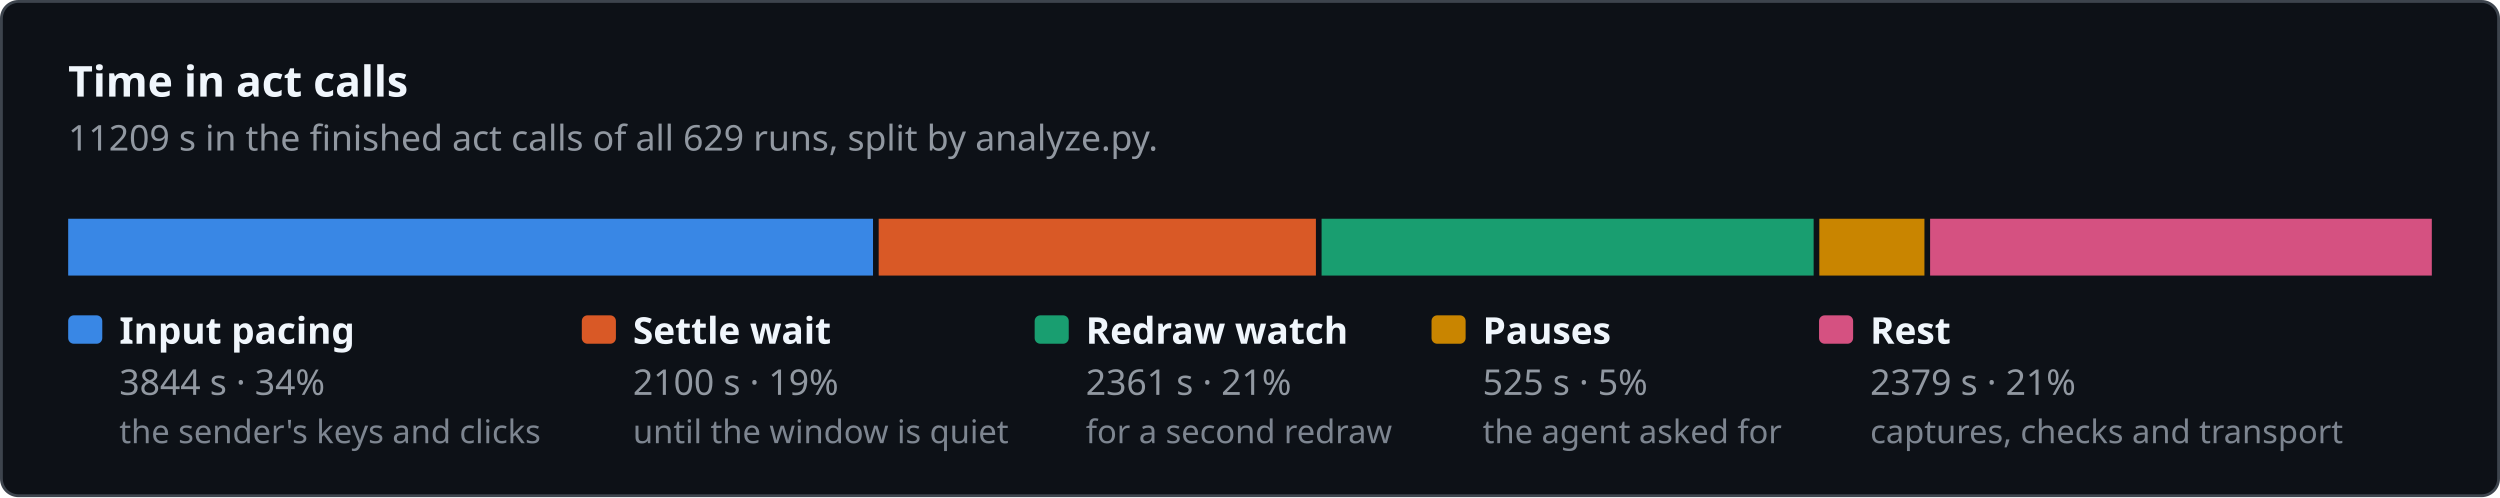
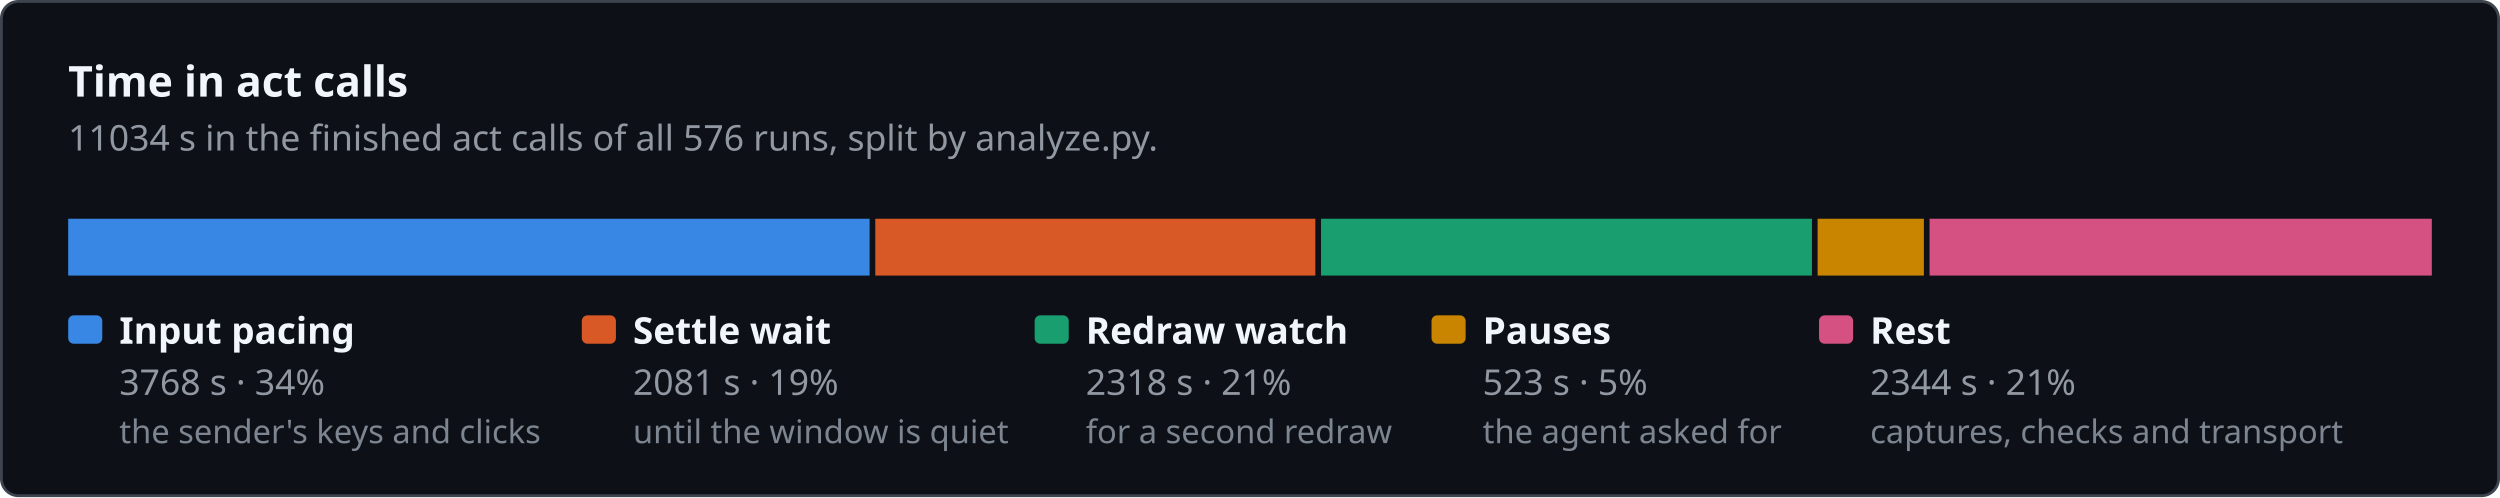
- <svg xmlns="http://www.w3.org/2000/svg" width="880" height="175" viewBox="0 0 880 175" role="img" aria-label="Time in finished act calls: Input pacing 3844 s, Settle wait 2100 s, Redraw watch 2361 s, Pauses 525 s, Rest 2379 s">
+ <svg xmlns="http://www.w3.org/2000/svg" width="880" height="175" viewBox="0 0 880 175" role="img" aria-label="Time in finished act calls: Input pacing 3768 s, Settle wait 2081 s, Redraw watch 2318 s, Pauses 523 s, Rest 2344 s">
  <style>text{font-family:-apple-system, BlinkMacSystemFont, "Segoe UI", "Noto Sans", Helvetica, Arial, sans-serif;font-variant-numeric:tabular-nums}.t{fill:#f0f6fc}.t2{fill:#9198a1}.m{fill:#7d8590}.bg{fill:#0d1117;stroke:#3d444d}.grid{stroke:#1c2128;stroke-width:1}.axis{stroke:#3d444d;stroke-width:1}.tools{fill:#3987e5}.out{fill:#454c56}.dot{fill:#d1d7e0;stroke:#0d1117;stroke-width:1.5}.miss{fill:#0d1117;stroke:#f85149;stroke-width:1.75}.pass{fill:#3fb950}.fail{fill:#0d1117;stroke:#f85149;stroke-width:1.75}.cut{stroke:#0d1117;stroke-width:2}.s0{fill:#3987e5}.s1{fill:#d95926}.s2{fill:#199e70}.s3{fill:#c98500}.s4{fill:#d55181}.s5{fill:#008300}.s6{fill:#9085e9}.s7{fill:#e66767}</style>
  <rect x="0.5" y="0.5" width="879" height="174" rx="6" class="bg" />
  <text x="24" y="34" class="t" font-size="15" font-weight="600">Time in act calls</text>
-   <text x="24" y="53" class="t2" font-size="12.5">11209 s in the finished act calls of all 629 runs, split by analyze.py.</text>
-   <rect x="24" y="77" width="283.3" height="20" class="s0" />
-   <rect x="309.3" y="77" width="153.9" height="20" class="s1" />
-   <rect x="465.2" y="77" width="173.2" height="20" class="s2" />
-   <rect x="640.4" y="77" width="37" height="20" class="s3" />
-   <rect x="679.4" y="77" width="176.6" height="20" class="s4" />
+   <text x="24" y="53" class="t2" font-size="12.5">11034 s in the finished act calls of all 576 runs, split by analyze.py.</text>
+   <rect x="24" y="77" width="282.1" height="20" class="s0" />
+   <rect x="308.1" y="77" width="154.9" height="20" class="s1" />
+   <rect x="465" y="77" width="172.8" height="20" class="s2" />
+   <rect x="639.8" y="77" width="37.4" height="20" class="s3" />
+   <rect x="679.2" y="77" width="176.8" height="20" class="s4" />
  <rect x="24" y="111" width="12" height="10" class="s0" rx="2" />
  <text x="42" y="121" class="t" font-size="13" font-weight="600">Input pacing</text>
-   <text x="42" y="139" class="t2" font-size="12.5">3844 s · 34%</text>
+   <text x="42" y="139" class="t2" font-size="12.5">3768 s · 34%</text>
  <text x="42" y="156" class="m" font-size="11.5">the sender's keys and clicks</text>
  <rect x="204.8" y="111" width="12" height="10" class="s1" rx="2" />
  <text x="222.8" y="121" class="t" font-size="13" font-weight="600">Settle wait</text>
-   <text x="222.8" y="139" class="t2" font-size="12.5">2100 s · 19%</text>
+   <text x="222.8" y="139" class="t2" font-size="12.5">2081 s · 19%</text>
  <text x="222.8" y="156" class="m" font-size="11.5">until the window is quiet</text>
  <rect x="364.2" y="111" width="12" height="10" class="s2" rx="2" />
  <text x="382.2" y="121" class="t" font-size="13" font-weight="600">Redraw watch</text>
-   <text x="382.2" y="139" class="t2" font-size="12.5">2361 s · 21%</text>
+   <text x="382.2" y="139" class="t2" font-size="12.5">2318 s · 21%</text>
  <text x="382.2" y="156" class="m" font-size="11.5">for a second redraw</text>
  <rect x="503.9" y="111" width="12" height="10" class="s3" rx="2" />
  <text x="521.9" y="121" class="t" font-size="13" font-weight="600">Pauses</text>
-   <text x="521.9" y="139" class="t2" font-size="12.5">525 s · 5%</text>
+   <text x="521.9" y="139" class="t2" font-size="12.5">523 s · 5%</text>
  <text x="521.9" y="156" class="m" font-size="11.5">the agent asked for</text>
  <rect x="640.3" y="111" width="12" height="10" class="s4" rx="2" />
  <text x="658.3" y="121" class="t" font-size="13" font-weight="600">Rest</text>
-   <text x="658.3" y="139" class="t2" font-size="12.5">2379 s · 21%</text>
+   <text x="658.3" y="139" class="t2" font-size="12.5">2344 s · 21%</text>
  <text x="658.3" y="156" class="m" font-size="11.5">captures, checks and transport</text>
</svg>
